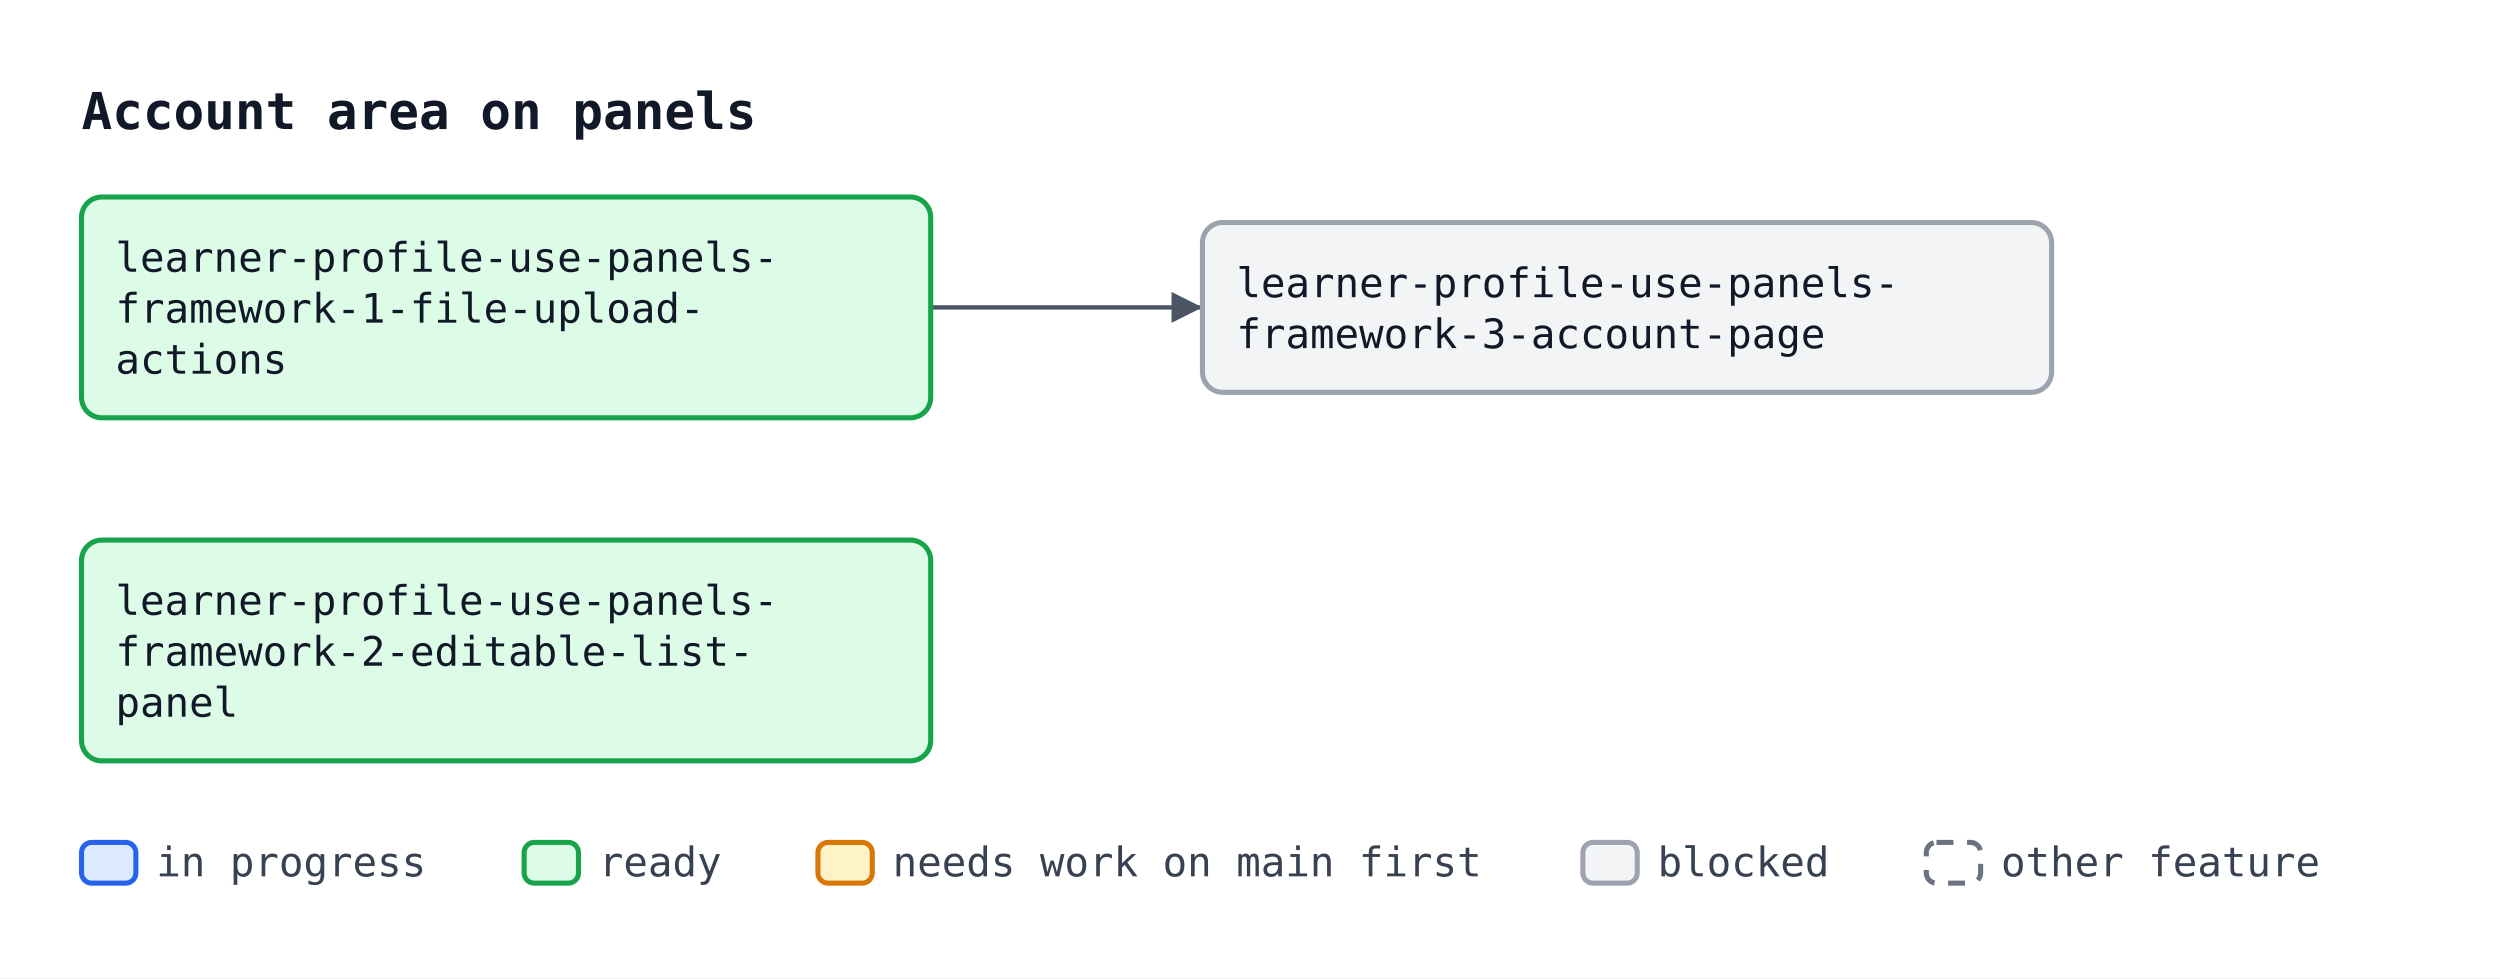
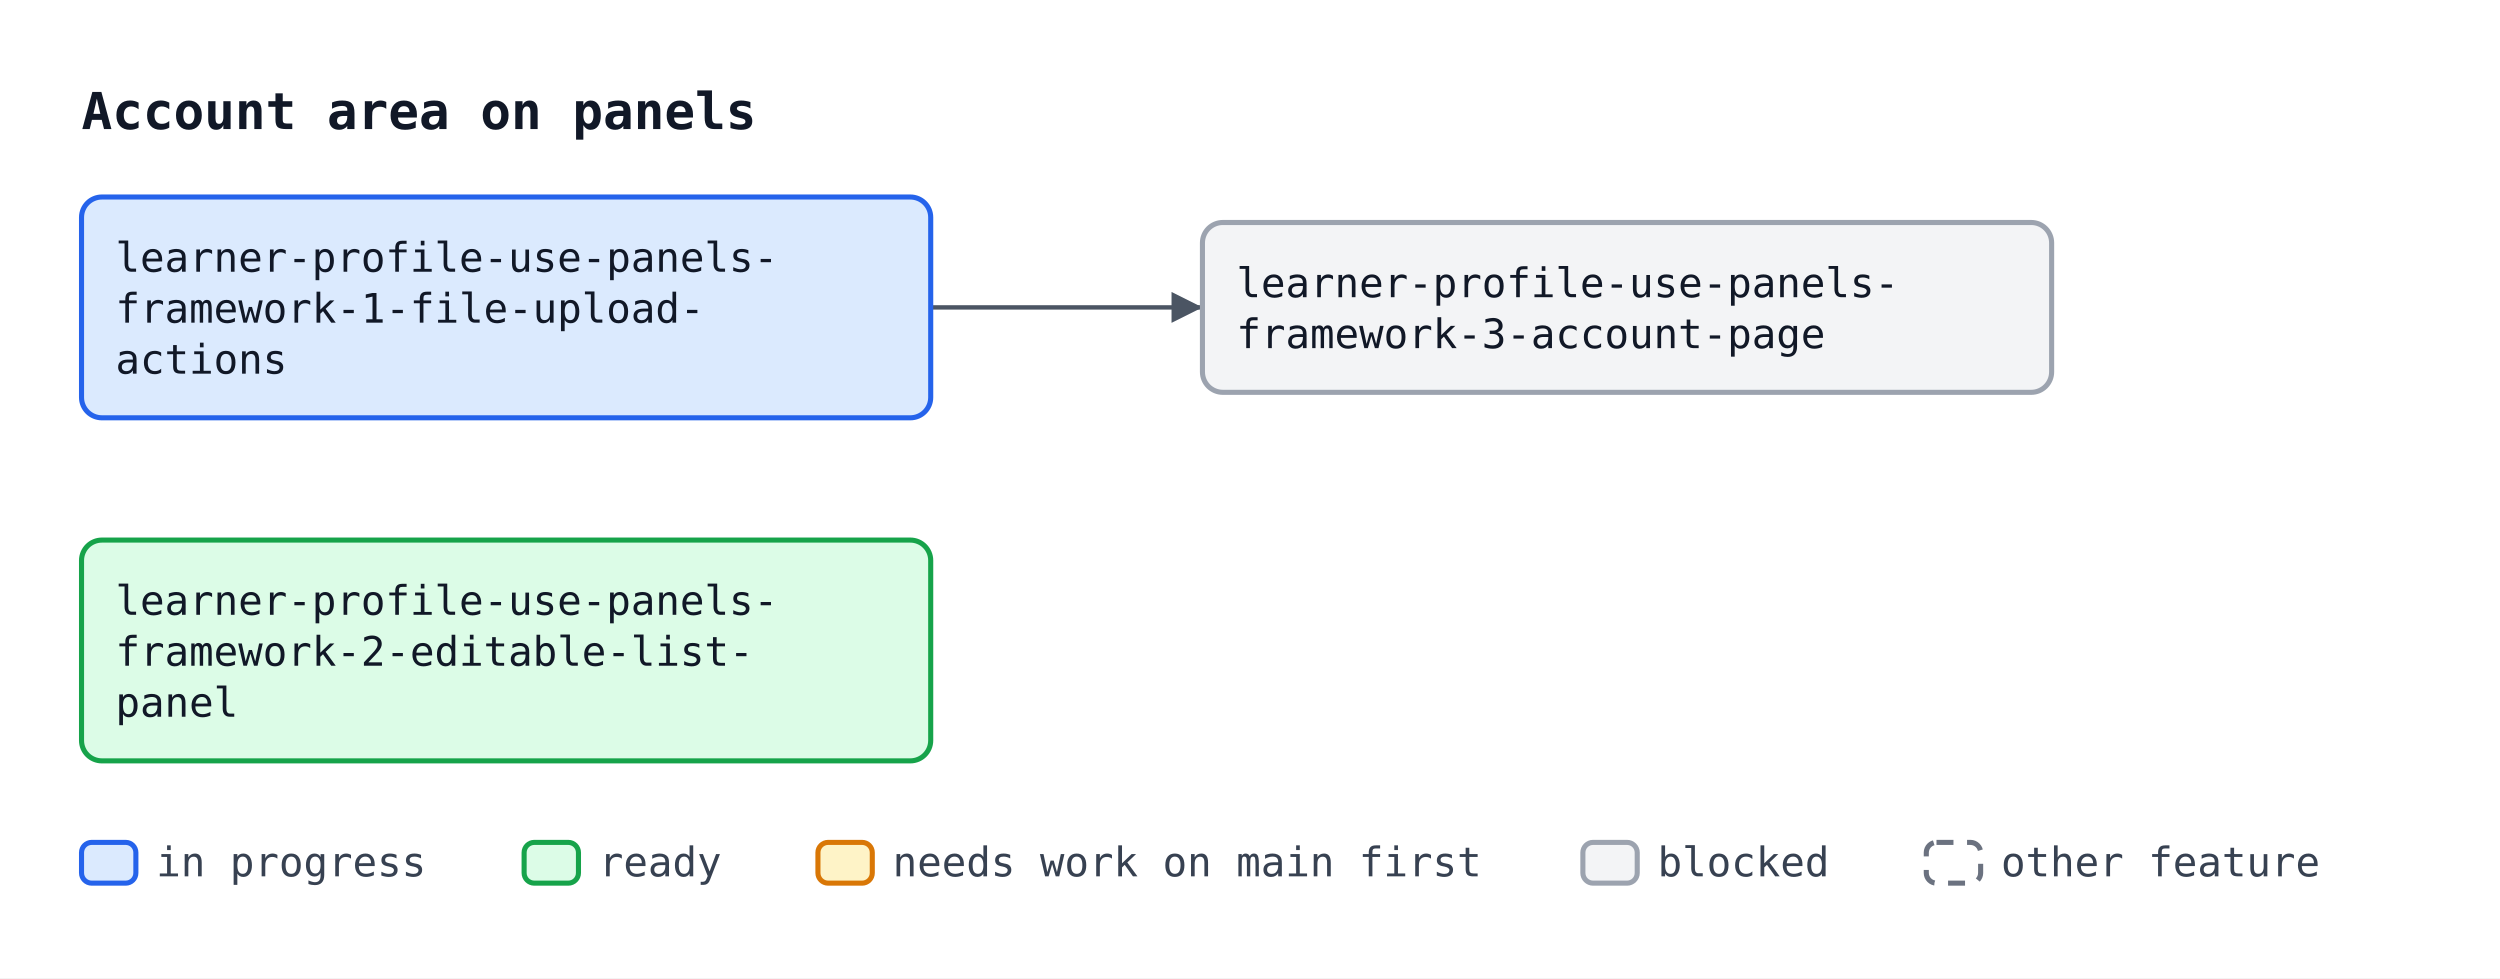
<svg xmlns="http://www.w3.org/2000/svg" width="736" height="288" viewBox="0 0 736 288" font-family="ui-monospace, SFMono-Regular, Menlo, Consolas, monospace" font-size="12">
  <defs>
    <marker id="arrow" viewBox="0 0 10 10" refX="10" refY="5" markerWidth="7" markerHeight="7" orient="auto-start-reverse">
      <path d="M0,0 L10,5 L0,10 z" fill="#4b5563" />
    </marker>
  </defs>
  <rect width="736" height="288" fill="#ffffff" />
  <text x="24" y="38" font-size="15" font-weight="bold" fill="#111827">Account area on panels</text>
  <path d="M274.0,90.5 C314.0,90.5 314.0,90.5 354.0,90.5" fill="none" stroke="#4b5563" stroke-width="1.3" marker-end="url(#arrow)" />
-   <rect x="24.0" y="58.0" width="250" height="65" rx="6" fill="#dcfce7" stroke="#16a34a" stroke-width="1.5" />
+   <rect x="24.0" y="58.0" width="250" height="65" rx="6" fill="#dbeafe" stroke="#2563eb" stroke-width="1.5" />
  <text x="34.0" y="80.0" fill="#111827">learner-profile-use-panels-</text>
  <text x="34.0" y="95.0" fill="#111827">framework-1-file-upload-</text>
  <text x="34.0" y="110.0" fill="#111827">actions</text>
  <rect x="354.0" y="65.5" width="250" height="50" rx="6" fill="#f3f4f6" stroke="#9ca3af" stroke-width="1.5" />
  <text x="364.0" y="87.5" fill="#111827">learner-profile-use-panels-</text>
  <text x="364.0" y="102.5" fill="#111827">framework-3-account-page</text>
  <rect x="24.0" y="159.0" width="250" height="65" rx="6" fill="#dcfce7" stroke="#16a34a" stroke-width="1.5" />
  <text x="34.0" y="181.0" fill="#111827">learner-profile-use-panels-</text>
  <text x="34.0" y="196.0" fill="#111827">framework-2-editable-list-</text>
  <text x="34.0" y="211.0" fill="#111827">panel</text>
  <rect x="24.0" y="248" width="16" height="12" rx="3" fill="#dbeafe" stroke="#2563eb" stroke-width="1.5" />
  <text x="46.0" y="258" fill="#374151">in progress</text>
  <rect x="154.3" y="248" width="16" height="12" rx="3" fill="#dcfce7" stroke="#16a34a" stroke-width="1.5" />
  <text x="176.3" y="258" fill="#374151">ready</text>
  <rect x="240.8" y="248" width="16" height="12" rx="3" fill="#fef3c7" stroke="#d97706" stroke-width="1.5" />
  <text x="262.8" y="258" fill="#374151">needs work on main first</text>
  <rect x="466.0" y="248" width="16" height="12" rx="3" fill="#f3f4f6" stroke="#9ca3af" stroke-width="1.5" />
  <text x="488.0" y="258" fill="#374151">blocked</text>
  <rect x="567.1" y="248" width="16" height="12" rx="3" fill="#ffffff" stroke="#6b7280" stroke-width="1.5" stroke-dasharray="5 4" />
  <text x="589.1" y="258" fill="#374151">other feature</text>
</svg>
